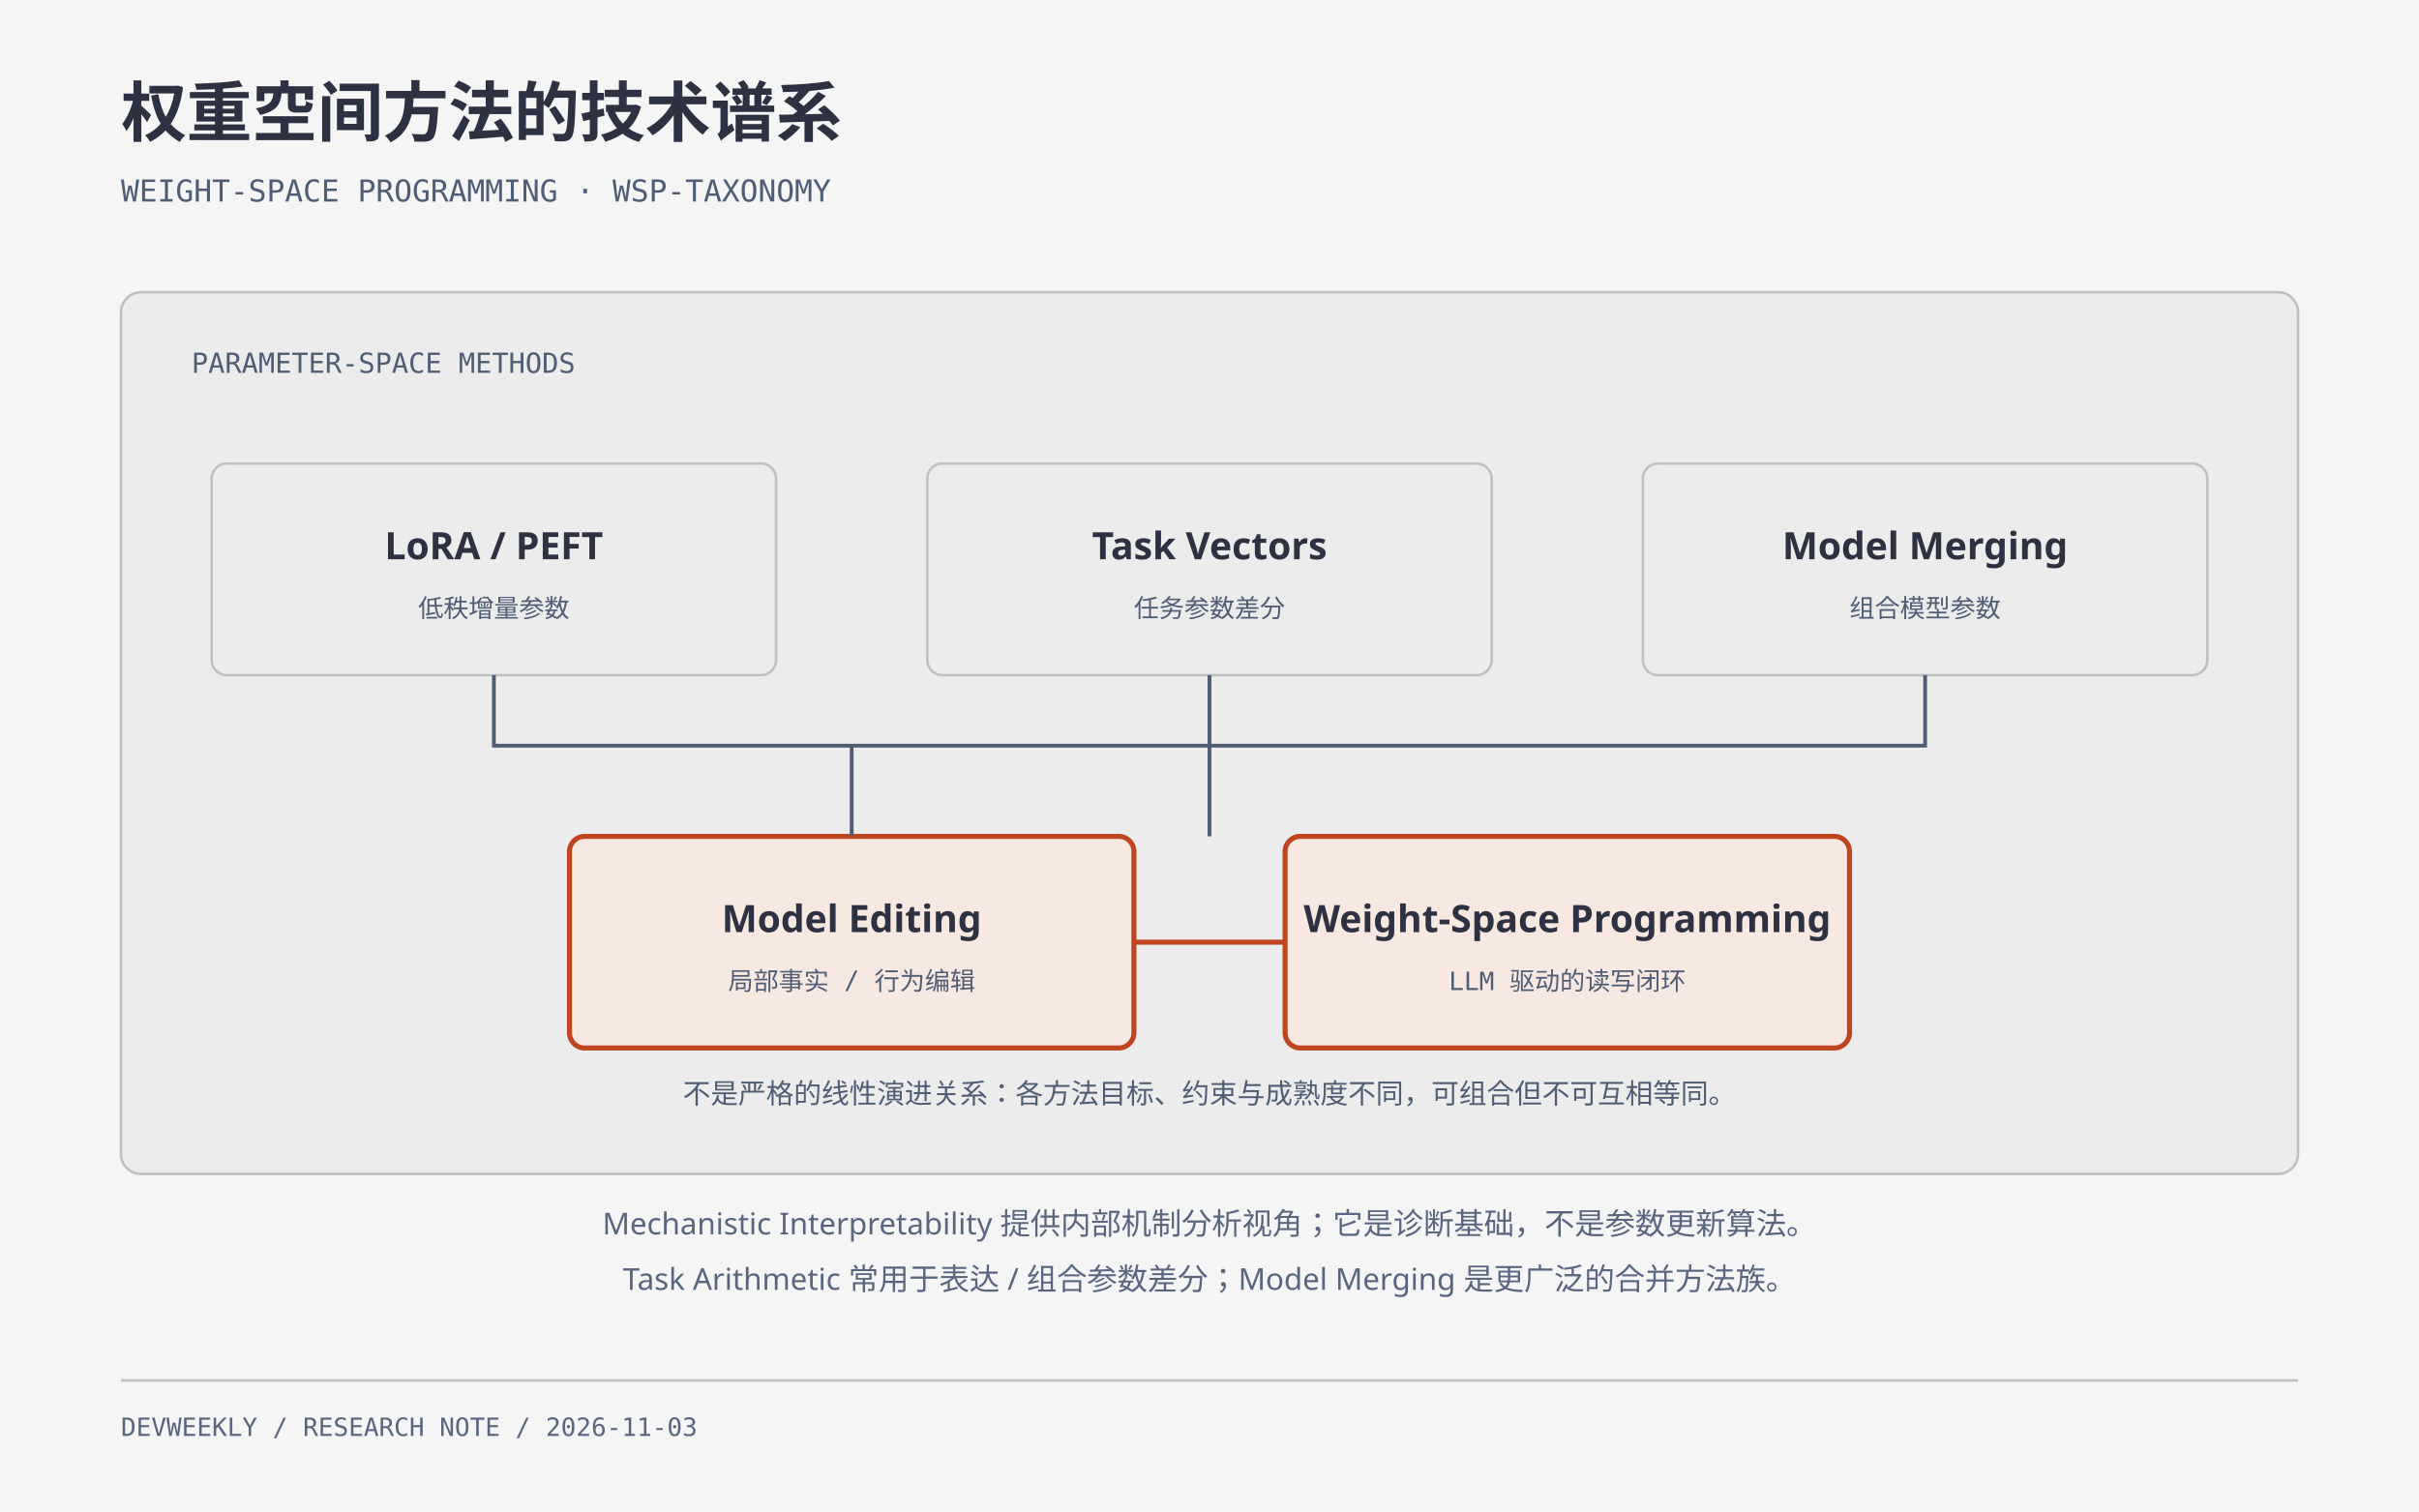
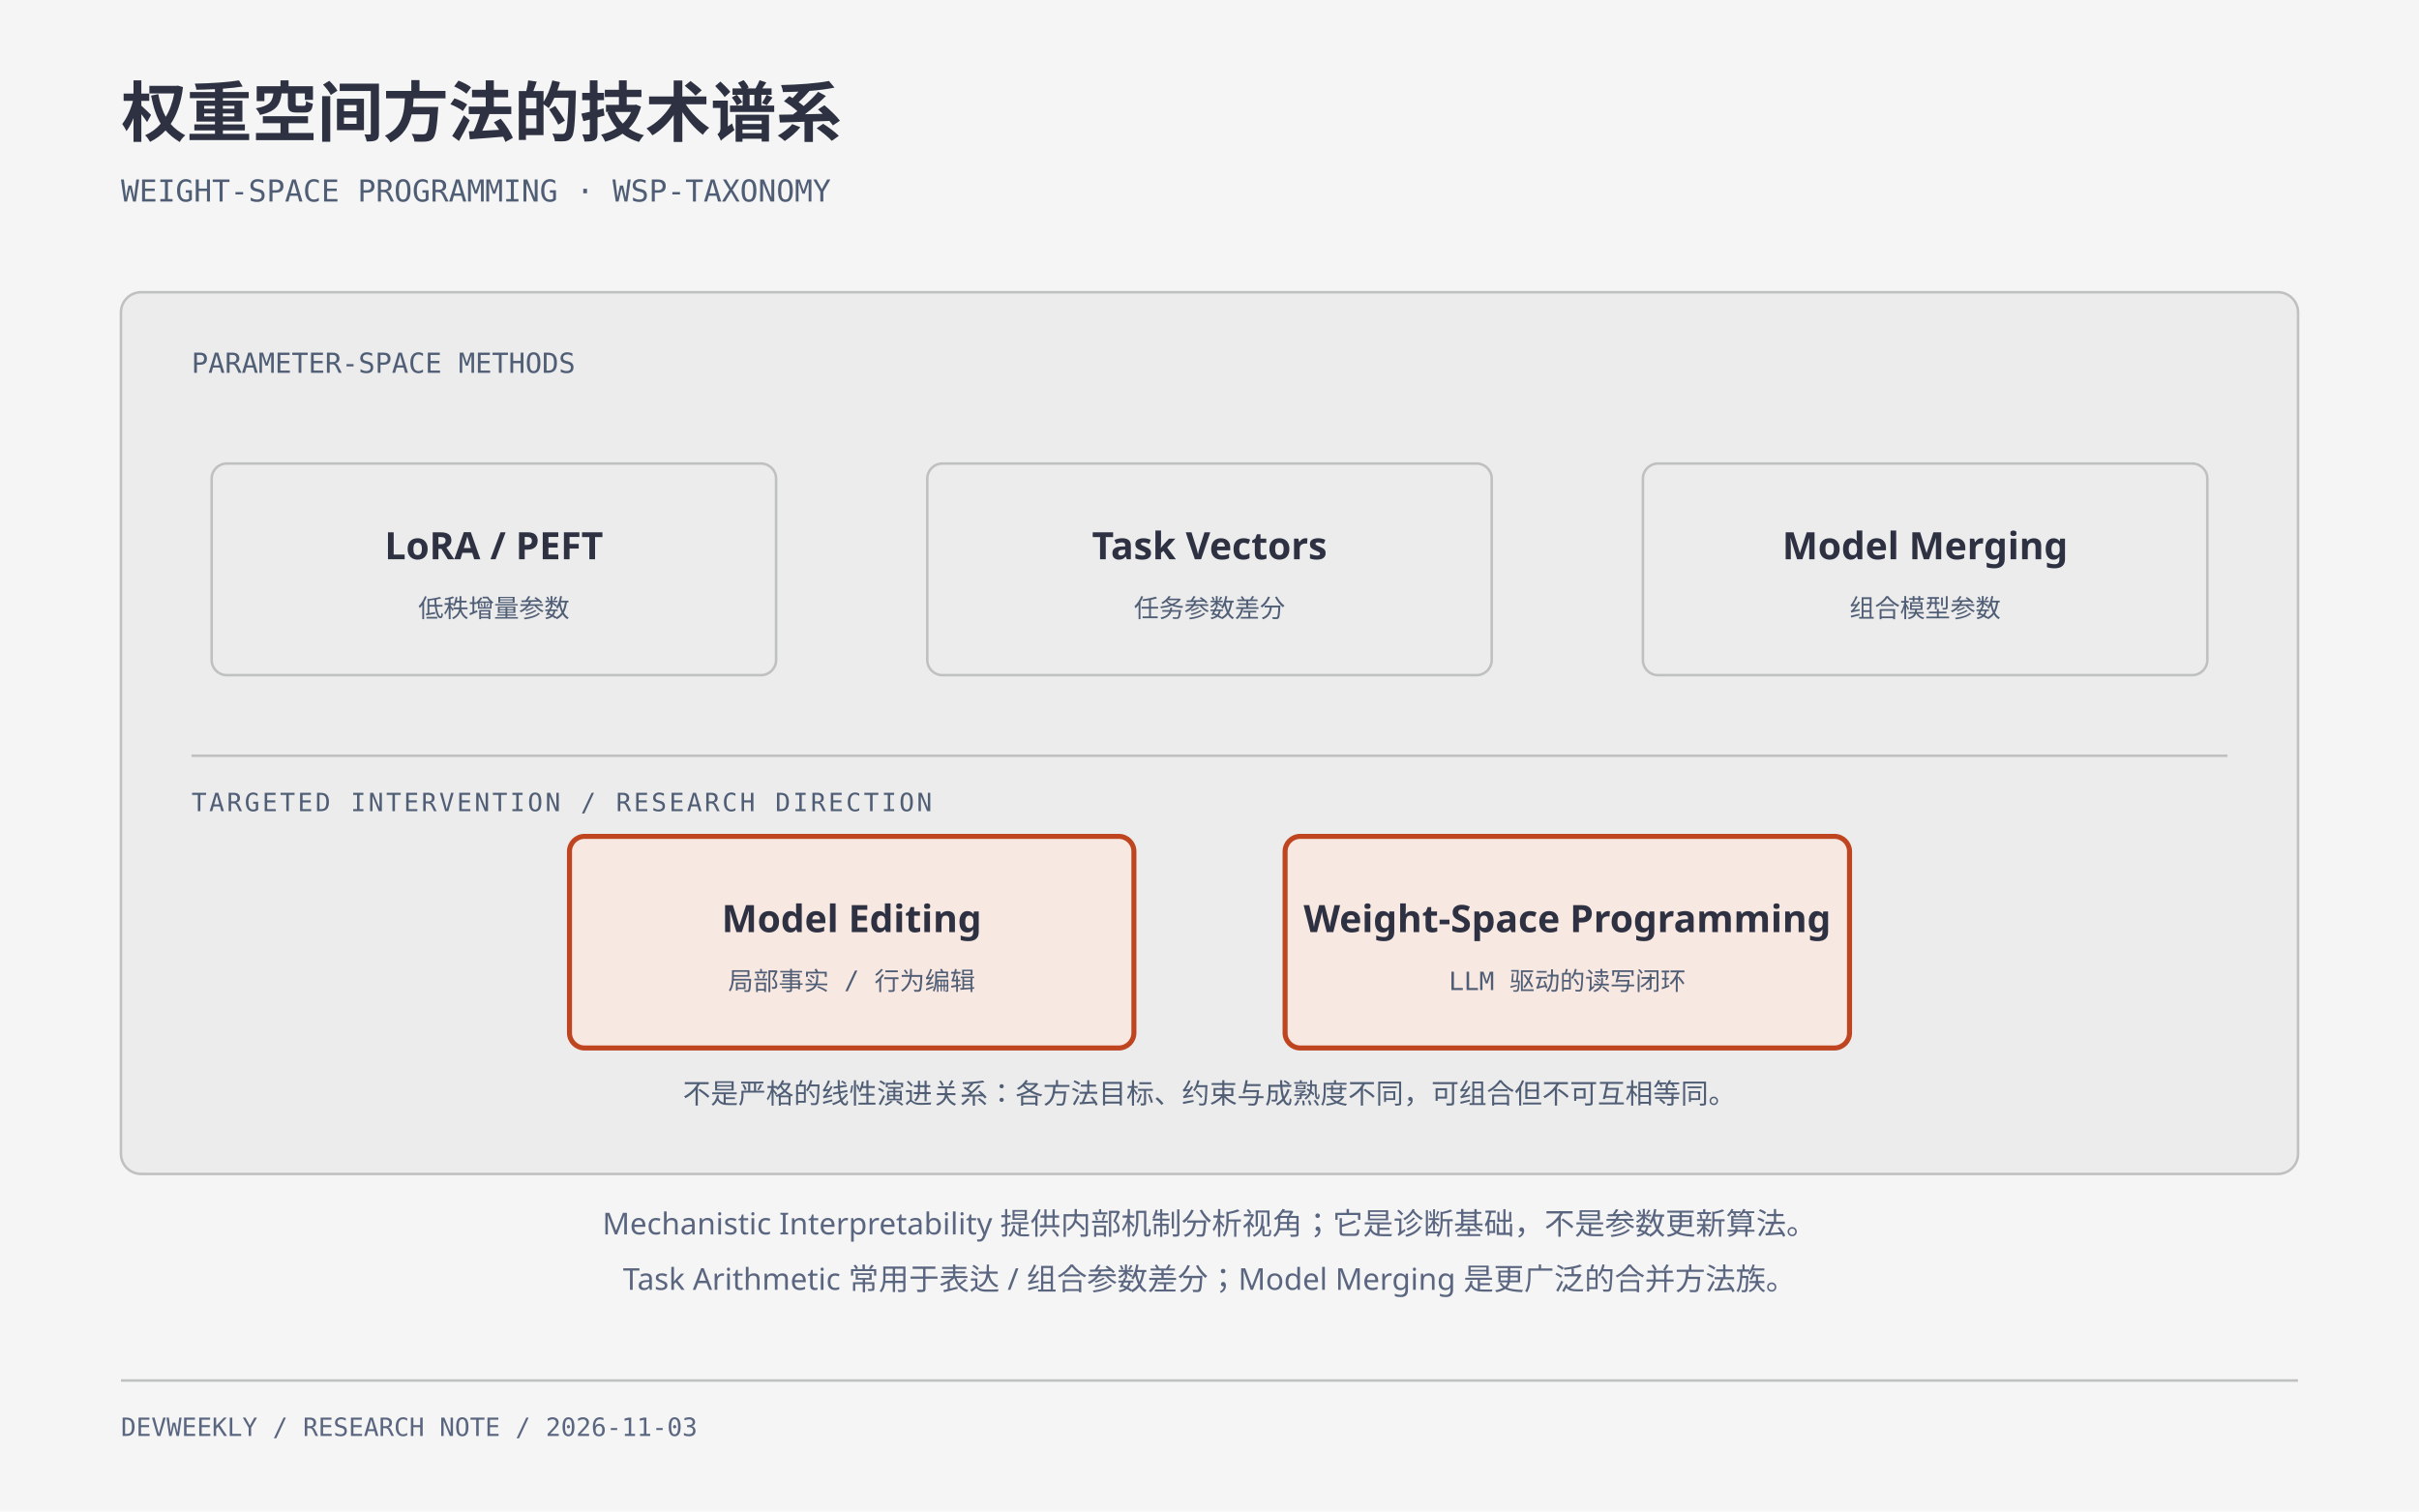
<svg xmlns="http://www.w3.org/2000/svg" viewBox="0 0 960 600" role="img" aria-labelledby="wsp-taxonomy-title wsp-taxonomy-desc">
  <defs>
    <marker id="wsp-taxonomy-arrow" markerWidth="8" markerHeight="6" refX="7" refY="3" orient="auto">
      <path d="M0 0 L8 3 L0 6 Z" fill="#4f5d75" />
    </marker>
    <marker id="wsp-taxonomy-accent-arrow" markerWidth="8" markerHeight="6" refX="7" refY="3" orient="auto">
      <path d="M0 0 L8 3 L0 6 Z" fill="#bf4520" />
    </marker>
  </defs>
  <rect width="960" height="600" fill="#f5f5f5" />
  <text x="48" y="54" fill="#2d3142" font-size="26" font-weight="600" font-family="Geist,'Noto Sans SC','PingFang SC','Microsoft YaHei',sans-serif">权重空间方法的技术谱系</text>
  <text x="48" y="80" fill="#4f5d75" font-size="12" font-family="'Geist Mono',ui-monospace,monospace">WEIGHT-SPACE PROGRAMMING · WSP-TAXONOMY</text>
  <rect x="48" y="116" width="864" height="350" rx="8" fill="#ececec" stroke="#bfc0c0" />
  <text x="76" y="148" fill="#4f5d75" font-size="11" font-family="'Geist Mono',ui-monospace,monospace">PARAMETER-SPACE METHODS</text>
  <g>
    <rect x="84" y="184" width="224" height="84" rx="6" fill="#ececec" stroke="#bfc0c0" stroke-width="1" />
    <text x="196" y="222" text-anchor="middle" fill="#2d3142" font-size="15" font-weight="600" font-family="Geist,'Noto Sans SC','PingFang SC','Microsoft YaHei',sans-serif">LoRA / PEFT</text>
    <text x="196" y="245" text-anchor="middle" fill="#4f5d75" font-size="10" font-family="'Geist Mono',ui-monospace,monospace">低秩增量参数</text>
  </g>
  <g>
    <rect x="368" y="184" width="224" height="84" rx="6" fill="#ececec" stroke="#bfc0c0" stroke-width="1" />
    <text x="480" y="222" text-anchor="middle" fill="#2d3142" font-size="15" font-weight="600" font-family="Geist,'Noto Sans SC','PingFang SC','Microsoft YaHei',sans-serif">Task Vectors</text>
    <text x="480" y="245" text-anchor="middle" fill="#4f5d75" font-size="10" font-family="'Geist Mono',ui-monospace,monospace">任务参数差分</text>
  </g>
  <g>
    <rect x="652" y="184" width="224" height="84" rx="6" fill="#ececec" stroke="#bfc0c0" stroke-width="1" />
    <text x="764" y="222" text-anchor="middle" fill="#2d3142" font-size="15" font-weight="600" font-family="Geist,'Noto Sans SC','PingFang SC','Microsoft YaHei',sans-serif">Model Merging</text>
    <text x="764" y="245" text-anchor="middle" fill="#4f5d75" font-size="10" font-family="'Geist Mono',ui-monospace,monospace">组合模型参数</text>
  </g>
  <g>
    <rect x="226" y="332" width="224" height="84" rx="6" fill="#f8e8e2" stroke="#bf4520" stroke-width="2" />
    <text x="338" y="370" text-anchor="middle" fill="#2d3142" font-size="15" font-weight="600" font-family="Geist,'Noto Sans SC','PingFang SC','Microsoft YaHei',sans-serif">Model Editing</text>
    <text x="338" y="393" text-anchor="middle" fill="#4f5d75" font-size="10" font-family="'Geist Mono',ui-monospace,monospace">局部事实 / 行为编辑</text>
  </g>
  <g>
    <rect x="510" y="332" width="224" height="84" rx="6" fill="#f8e8e2" stroke="#bf4520" stroke-width="2" />
    <text x="622" y="370" text-anchor="middle" fill="#2d3142" font-size="15" font-weight="600" font-family="Geist,'Noto Sans SC','PingFang SC','Microsoft YaHei',sans-serif">Weight-Space Programming</text>
    <text x="622" y="393" text-anchor="middle" fill="#4f5d75" font-size="10" font-family="'Geist Mono',ui-monospace,monospace">LLM 驱动的读写闭环</text>
  </g>
-   <path d="M196 268 V296 H338 V332 M480 268 V332 M764 268 V296 H338" fill="none" stroke="#4f5d75" stroke-width="1.5" marker-end="url(#wsp-arrow)" />
-   <path d="M450 374 H510" fill="none" stroke="#bf4520" stroke-width="2" marker-end="url(#wsp-accent-arrow)" />
+   <line x1="76" y1="300" x2="884" y2="300" stroke="#bfc0c0" stroke-width="1" />
+   <text x="76" y="322" fill="#4f5d75" font-size="10" letter-spacing="1" font-family="'Geist Mono',ui-monospace,monospace">TARGETED INTERVENTION / RESEARCH DIRECTION</text>
  <text x="480" y="438" text-anchor="middle" fill="#4f5d75" font-size="11" font-family="Geist,'Noto Sans SC','PingFang SC','Microsoft YaHei',sans-serif">不是严格的线性演进关系：各方法目标、约束与成熟度不同，可组合但不可互相等同。</text>
  <text x="480" y="490" text-anchor="middle" fill="#5a6580" font-size="12" font-family="Geist,'Noto Sans SC','PingFang SC','Microsoft YaHei',sans-serif">Mechanistic Interpretability 提供内部机制分析视角；它是诊断基础，不是参数更新算法。</text>
  <text x="480" y="512" text-anchor="middle" fill="#5a6580" font-size="12" font-family="Geist,'Noto Sans SC','PingFang SC','Microsoft YaHei',sans-serif">Task Arithmetic 常用于表达 / 组合参数差分；Model Merging 是更广泛的合并方法族。</text>
  <line x1="48" y1="548" x2="912" y2="548" stroke="#bfc0c0" stroke-width="1" />
  <text x="48" y="570" fill="#5a6580" font-size="10" font-family="'Geist Mono',ui-monospace,monospace">DEVWEEKLY / RESEARCH NOTE / 2026-11-03</text>
</svg>
